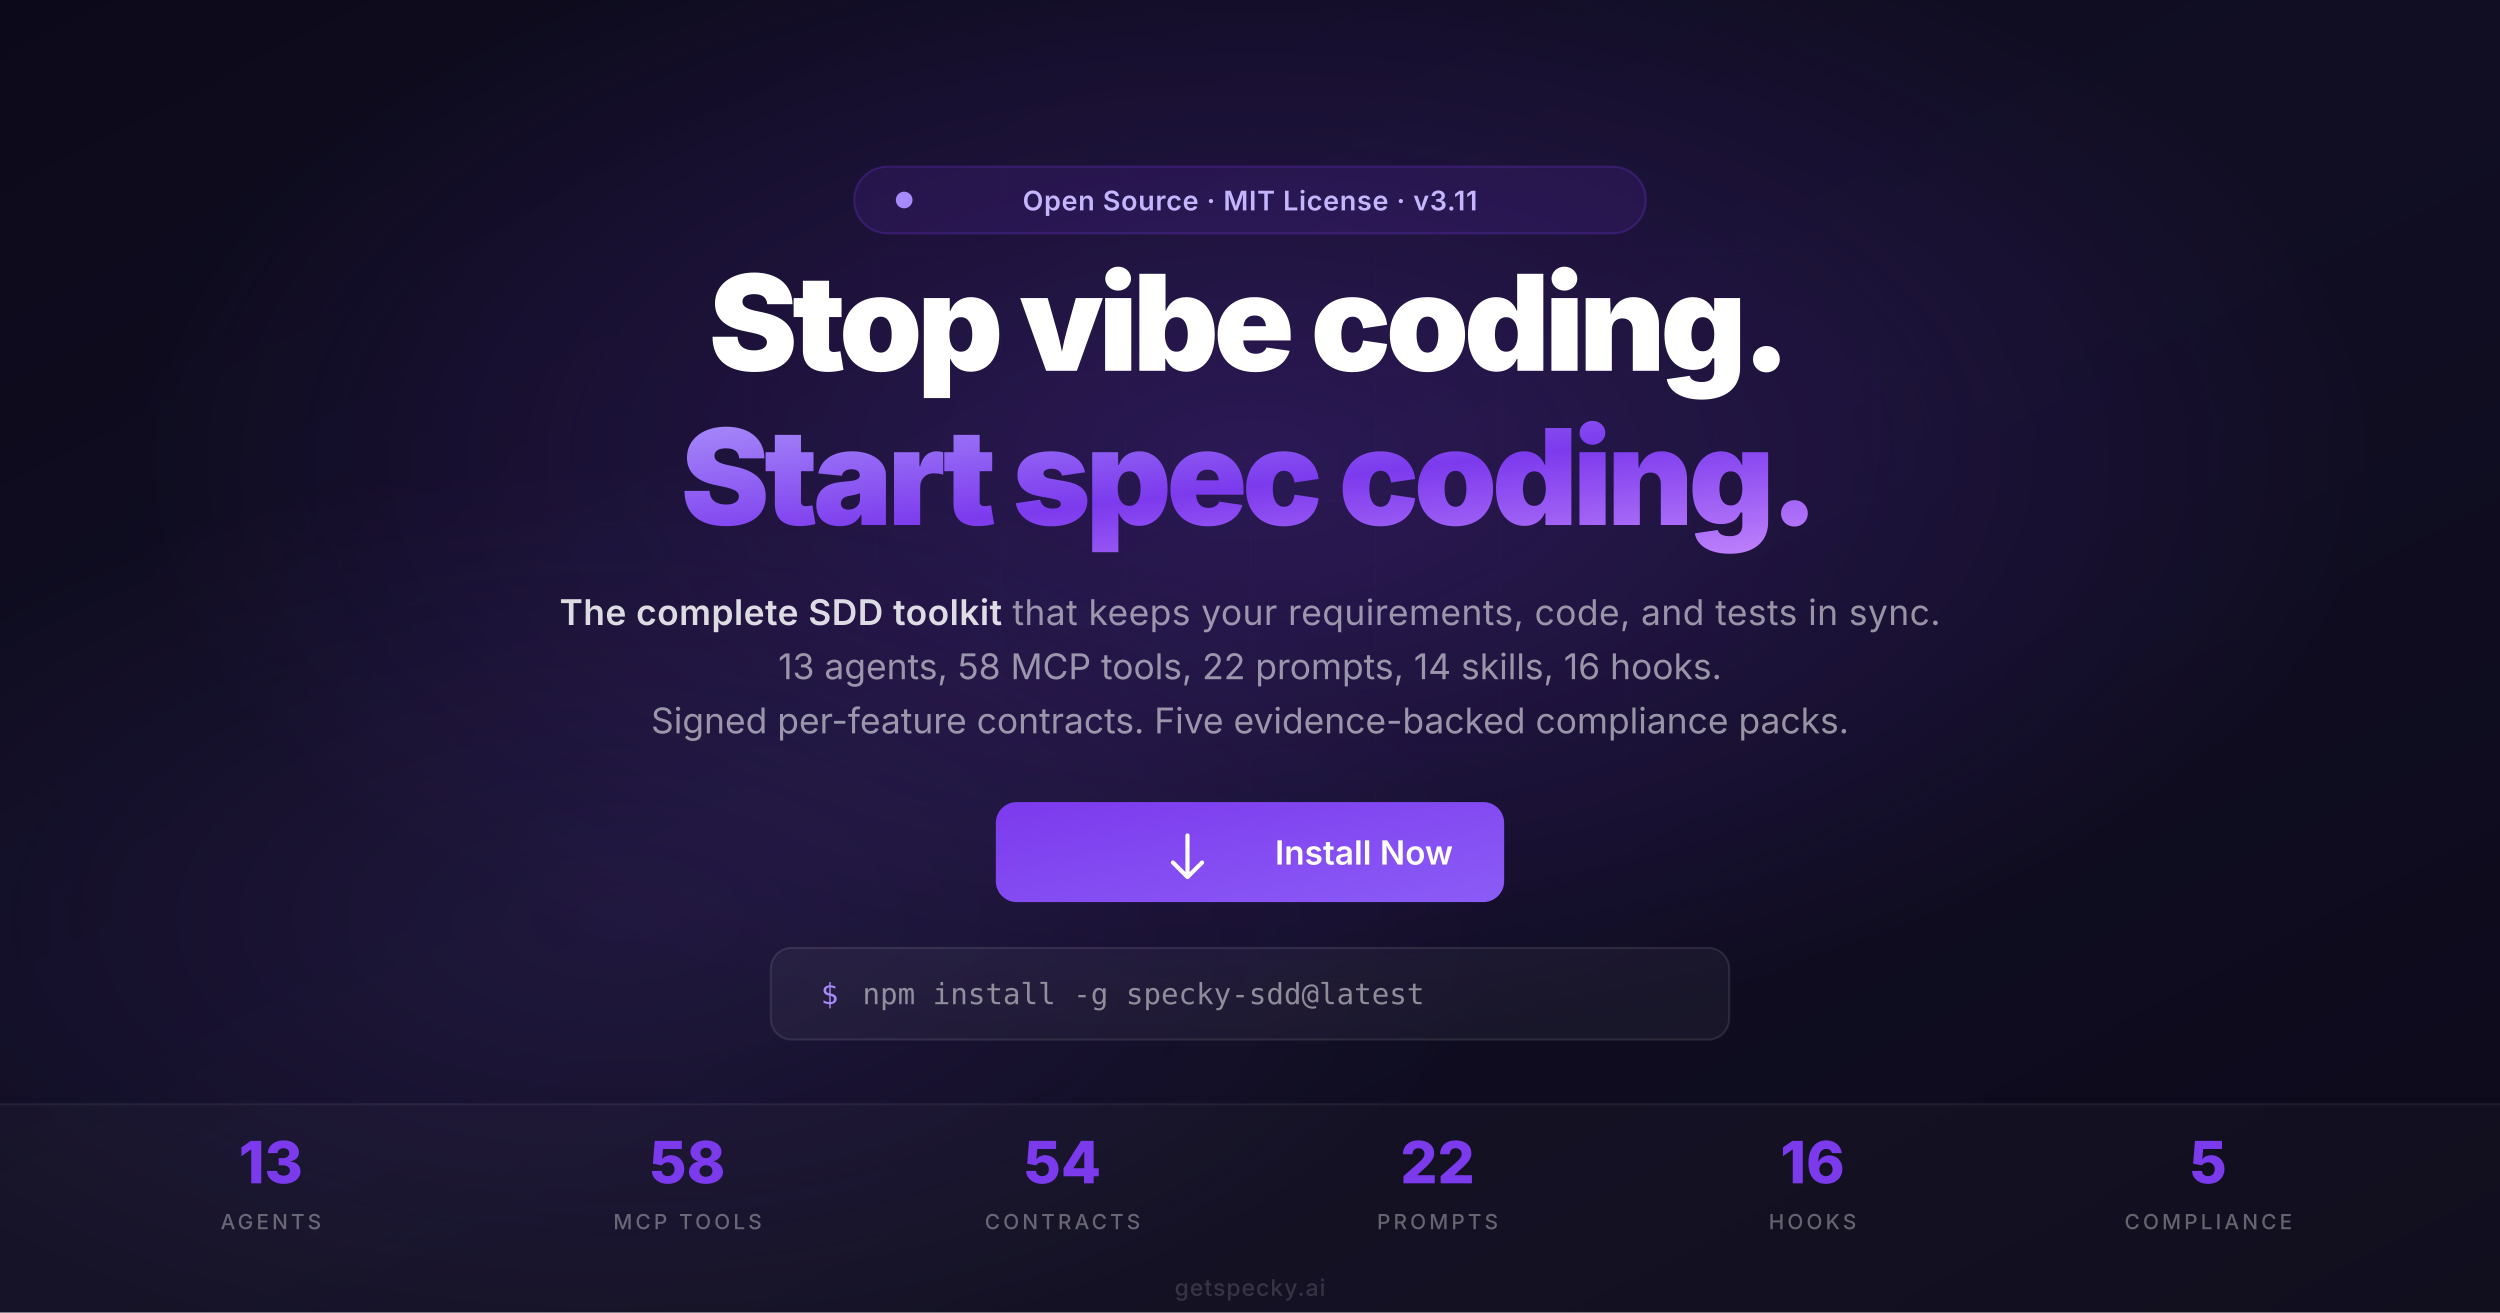
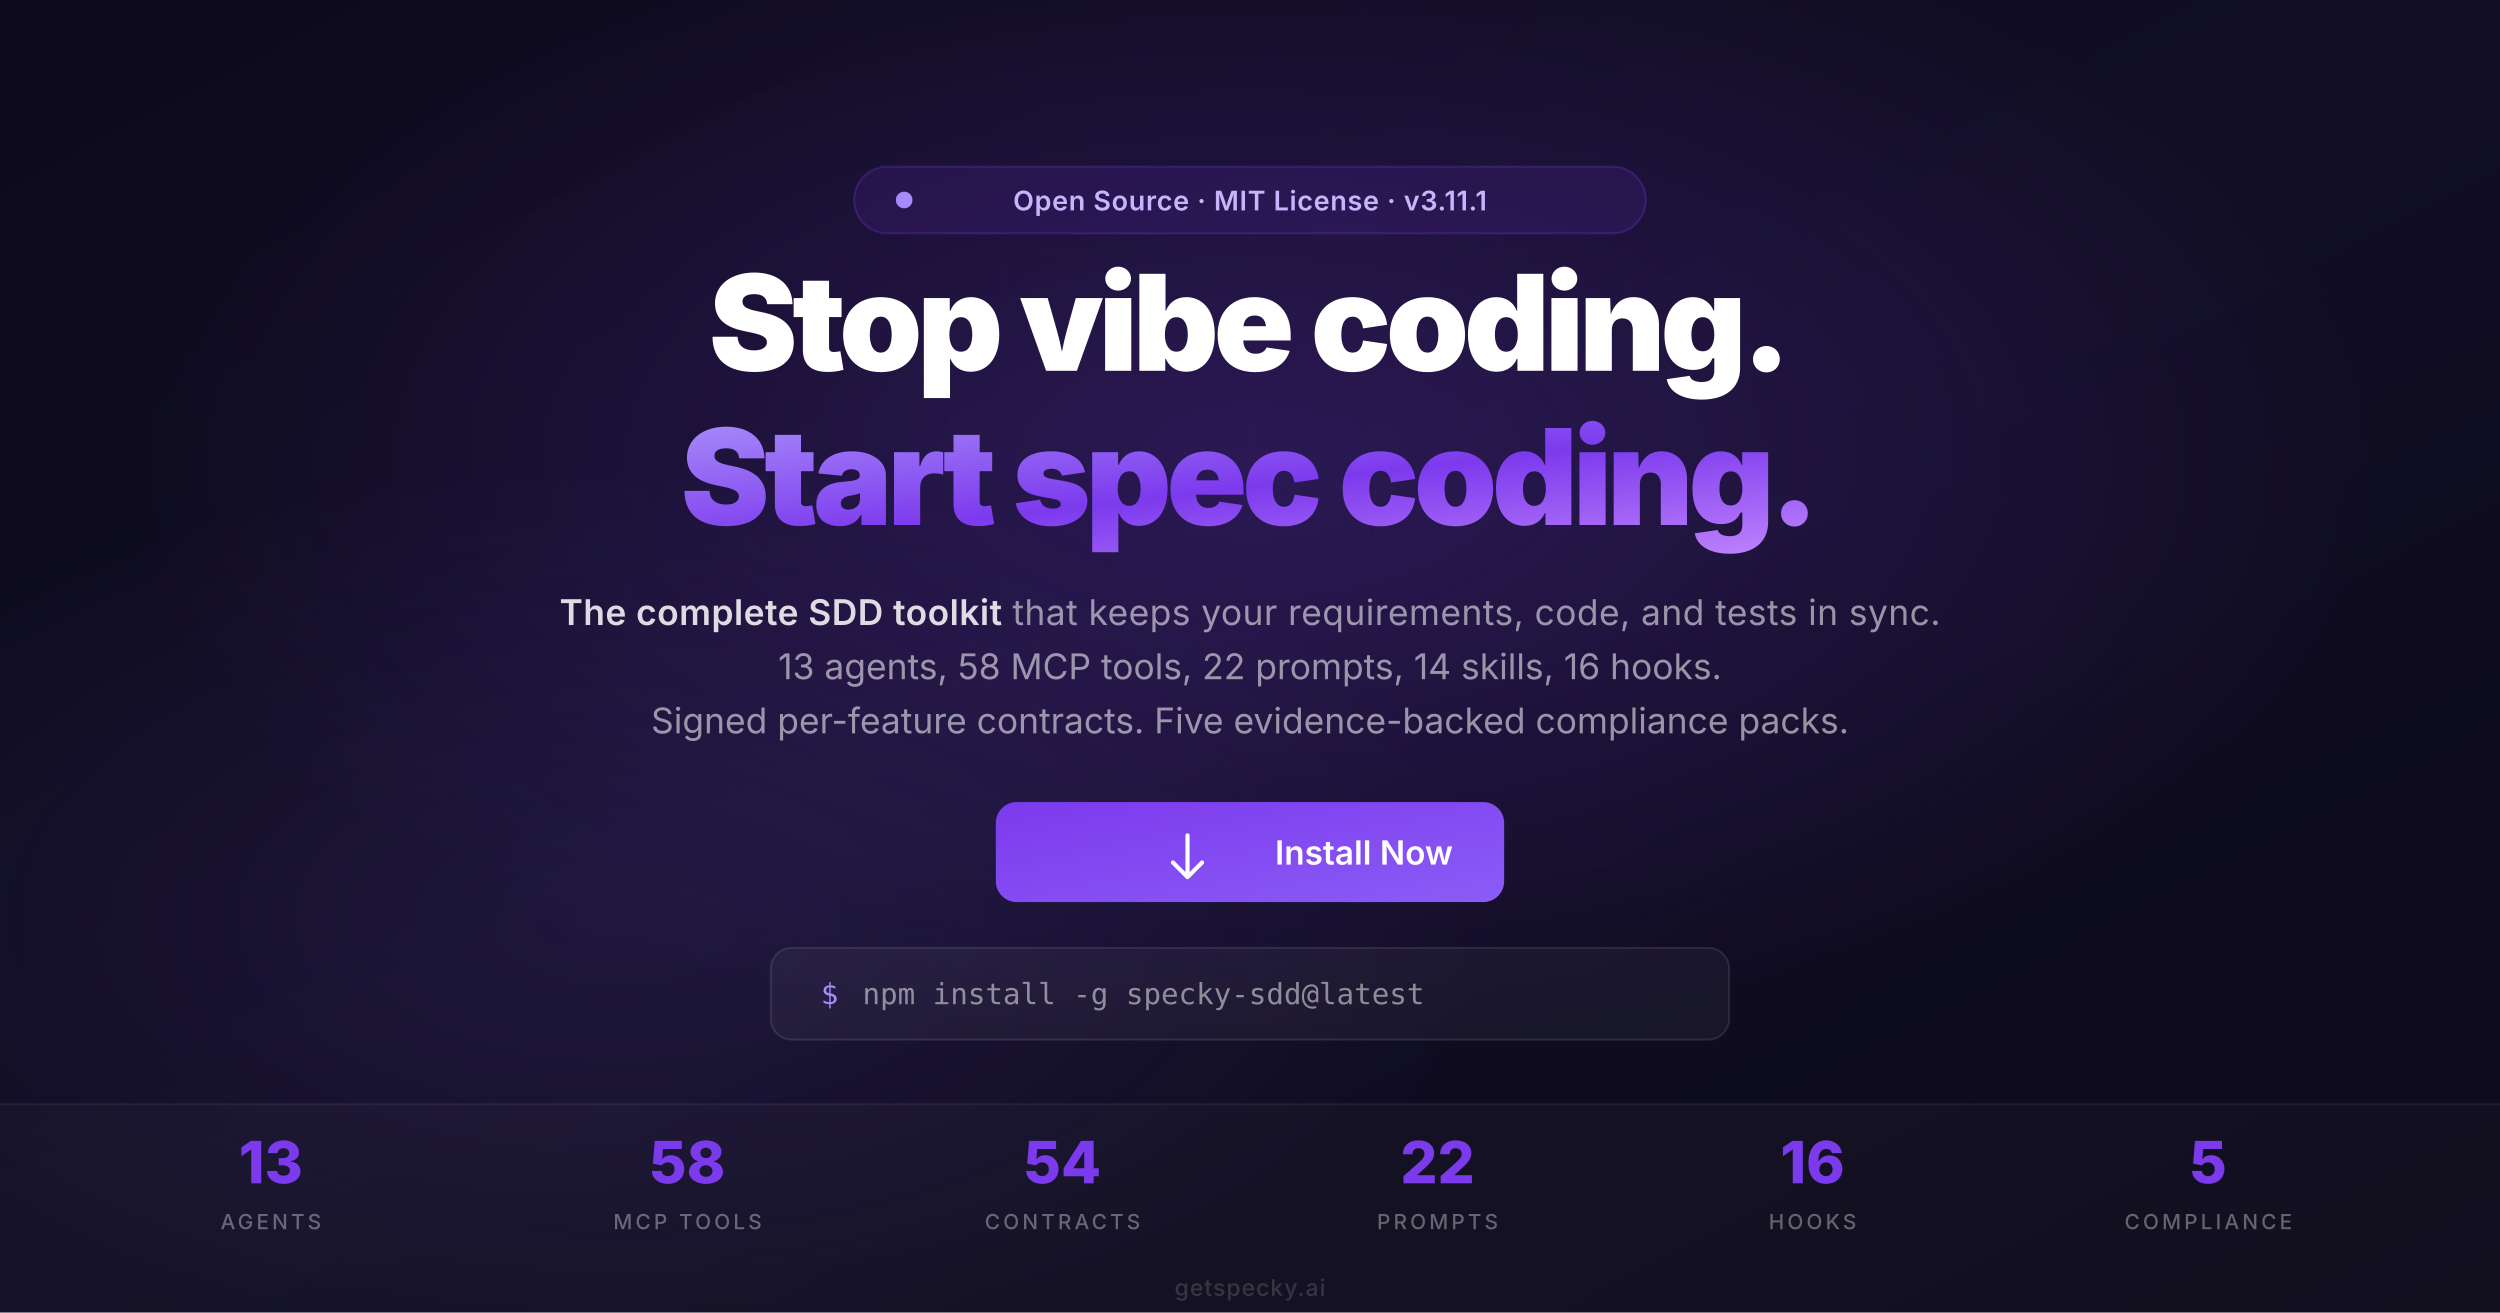
<svg xmlns="http://www.w3.org/2000/svg" viewBox="0 0 1200 630" width="1200" height="630">
  <defs>
    <linearGradient id="bg" x1="0" y1="0" x2="1" y2="1">
      <stop offset="0%" stop-color="#0c0a1a" />
      <stop offset="50%" stop-color="#110e24" />
      <stop offset="100%" stop-color="#0c0a1a" />
    </linearGradient>
    <radialGradient id="glow1" cx="50%" cy="35%" r="45%">
      <stop offset="0%" stop-color="#7c3aed" stop-opacity="0.25" />
      <stop offset="100%" stop-color="#7c3aed" stop-opacity="0" />
    </radialGradient>
    <radialGradient id="glow2" cx="25%" cy="70%" r="35%">
      <stop offset="0%" stop-color="#8b5cf6" stop-opacity="0.12" />
      <stop offset="100%" stop-color="#8b5cf6" stop-opacity="0" />
    </radialGradient>
    <linearGradient id="purpleText" x1="0" y1="0" x2="1" y2="1">
      <stop offset="0%" stop-color="#a78bfa" />
      <stop offset="50%" stop-color="#7c3aed" />
      <stop offset="100%" stop-color="#c084fc" />
    </linearGradient>
    <linearGradient id="btnGrad" x1="0" y1="0" x2="1" y2="1">
      <stop offset="0%" stop-color="#7c3aed" />
      <stop offset="100%" stop-color="#8b5cf6" />
    </linearGradient>
    <pattern id="grid" patternUnits="userSpaceOnUse" width="60" height="60">
      <path d="M 60 0 L 0 0 0 60" fill="none" stroke="#7c3aed" stroke-opacity="0.06" stroke-width="1" />
    </pattern>
    <mask id="gridMask">
      <radialGradient id="gridFade" cx="50%" cy="40%" r="50%">
        <stop offset="0%" stop-color="white" />
        <stop offset="70%" stop-color="black" />
      </radialGradient>
      <rect width="1200" height="630" fill="url(#gridFade)" />
    </mask>
  </defs>
  <rect width="1200" height="630" fill="url(#bg)" />
  <rect width="1200" height="630" fill="url(#grid)" mask="url(#gridMask)" opacity="0.6" />
  <rect width="1200" height="630" fill="url(#glow1)" />
  <rect width="1200" height="630" fill="url(#glow2)" />
  <rect x="410" y="80" width="380" height="32" rx="16" fill="#7c3aed" fill-opacity="0.12" stroke="#7c3aed" stroke-opacity="0.25" stroke-width="1" />
  <circle cx="434" cy="96" r="4" fill="#a78bfa" />
-   <text x="600" y="101" text-anchor="middle" font-family="Inter, -apple-system, sans-serif" font-size="13" font-weight="600" fill="#c4b5fd" letter-spacing="0.3">Open Source · MIT License · v3.11</text>
+   <text x="600" y="101" text-anchor="middle" font-family="Inter, -apple-system, sans-serif" font-size="13" font-weight="600" fill="#c4b5fd" letter-spacing="0.3">Open Source · MIT License · v3.11.1</text>
  <text x="600" y="178" text-anchor="middle" font-family="Inter, -apple-system, sans-serif" font-size="64" font-weight="900" fill="#ffffff" letter-spacing="-2.5">Stop vibe coding.</text>
  <text x="600" y="252" text-anchor="middle" font-family="Inter, -apple-system, sans-serif" font-size="64" font-weight="900" fill="url(#purpleText)" letter-spacing="-2.5">Start spec coding.</text>
  <text x="600" y="300" text-anchor="middle" font-family="Inter, -apple-system, sans-serif" font-size="17" fill="rgba(255,255,255,0.55)" letter-spacing="0.2">
    <tspan font-weight="600" fill="rgba(255,255,255,0.85)">The complete SDD toolkit</tspan> that keeps your requirements, code, and tests in sync.
  </text>
  <text x="600" y="326" text-anchor="middle" font-family="Inter, -apple-system, sans-serif" font-size="17" fill="rgba(255,255,255,0.55)">13 agents, 58 MCP tools, 22 prompts, 14 skills, 16 hooks.</text>
  <text x="600" y="352" text-anchor="middle" font-family="Inter, -apple-system, sans-serif" font-size="17" fill="rgba(255,255,255,0.55)">Signed per-feature contracts. Five evidence-backed compliance packs.</text>
  <rect x="478" y="385" width="244" height="48" rx="10" fill="url(#btnGrad)" />
  <path d="M570 401 L570 421 M563 414 L570 421 L577 414" fill="none" stroke="#fff" stroke-width="2" stroke-linecap="round" stroke-linejoin="round" />
  <text x="612" y="415" font-family="Inter, -apple-system, sans-serif" font-size="16" font-weight="600" fill="#ffffff">Install Now</text>
  <rect x="370" y="455" width="460" height="44" rx="10" fill="rgba(255,255,255,0.04)" stroke="rgba(255,255,255,0.1)" stroke-width="1" />
  <text x="394" y="482" font-family="SF Mono, Fira Code, monospace" font-size="14" fill="#a78bfa">$</text>
  <text x="414" y="482" font-family="SF Mono, Fira Code, monospace" font-size="14" fill="rgba(255,255,255,0.5)">npm install -g specky-sdd@latest</text>
  <rect x="0" y="530" width="1200" height="100" fill="rgba(255,255,255,0.02)" />
  <line x1="0" y1="530" x2="1200" y2="530" stroke="rgba(255,255,255,0.06)" stroke-width="1" />
  <g font-family="Inter, -apple-system, sans-serif" text-anchor="middle">
    <text x="130" y="568" font-size="28" font-weight="800" fill="#7c3aed">13</text>
    <text x="130" y="590" font-size="10" font-weight="500" fill="rgba(255,255,255,0.35)" letter-spacing="1.5" text-transform="uppercase">AGENTS</text>
    <text x="330" y="568" font-size="28" font-weight="800" fill="#7c3aed">58</text>
    <text x="330" y="590" font-size="10" font-weight="500" fill="rgba(255,255,255,0.35)" letter-spacing="1.5">MCP TOOLS</text>
    <text x="510" y="568" font-size="28" font-weight="800" fill="#7c3aed">54</text>
    <text x="510" y="590" font-size="10" font-weight="500" fill="rgba(255,255,255,0.35)" letter-spacing="1.5">CONTRACTS</text>
    <text x="690" y="568" font-size="28" font-weight="800" fill="#7c3aed">22</text>
    <text x="690" y="590" font-size="10" font-weight="500" fill="rgba(255,255,255,0.35)" letter-spacing="1.5">PROMPTS</text>
    <text x="870" y="568" font-size="28" font-weight="800" fill="#7c3aed">16</text>
    <text x="870" y="590" font-size="10" font-weight="500" fill="rgba(255,255,255,0.35)" letter-spacing="1.5">HOOKS</text>
    <text x="1060" y="568" font-size="28" font-weight="800" fill="#7c3aed">5</text>
    <text x="1060" y="590" font-size="10" font-weight="500" fill="rgba(255,255,255,0.35)" letter-spacing="1.5">COMPLIANCE</text>
  </g>
  <text x="600" y="622" text-anchor="middle" font-family="Inter, -apple-system, sans-serif" font-size="11" font-weight="500" fill="rgba(255,255,255,0.15)" letter-spacing="0.5">getspecky.ai</text>
</svg>
